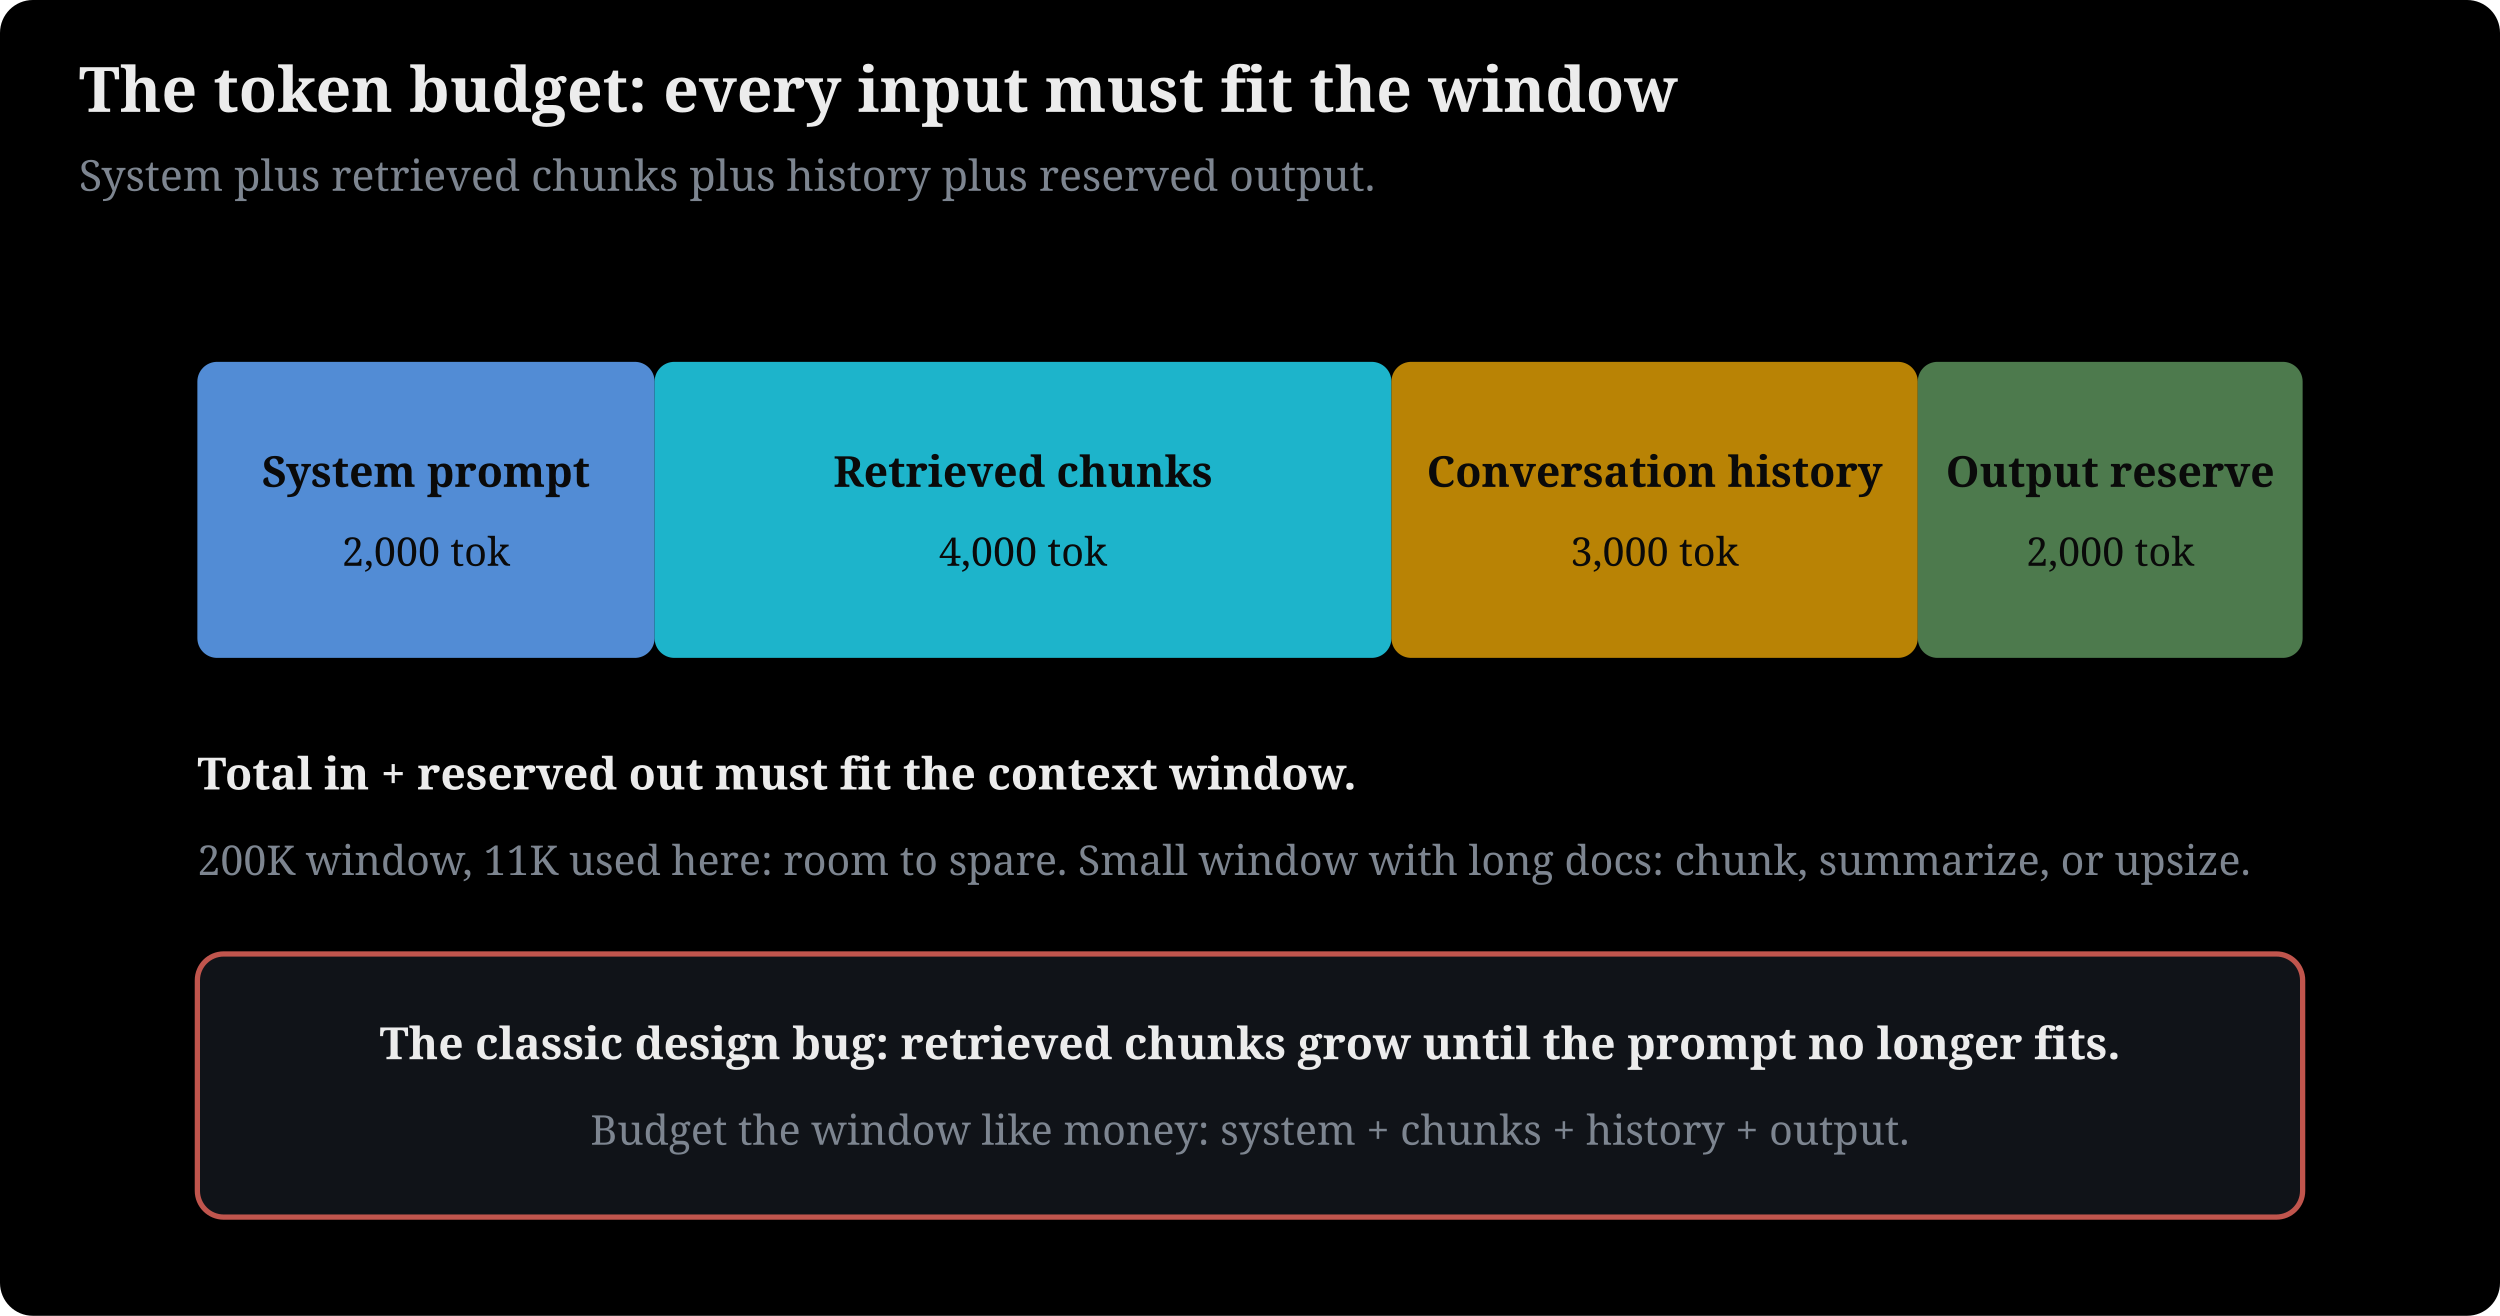
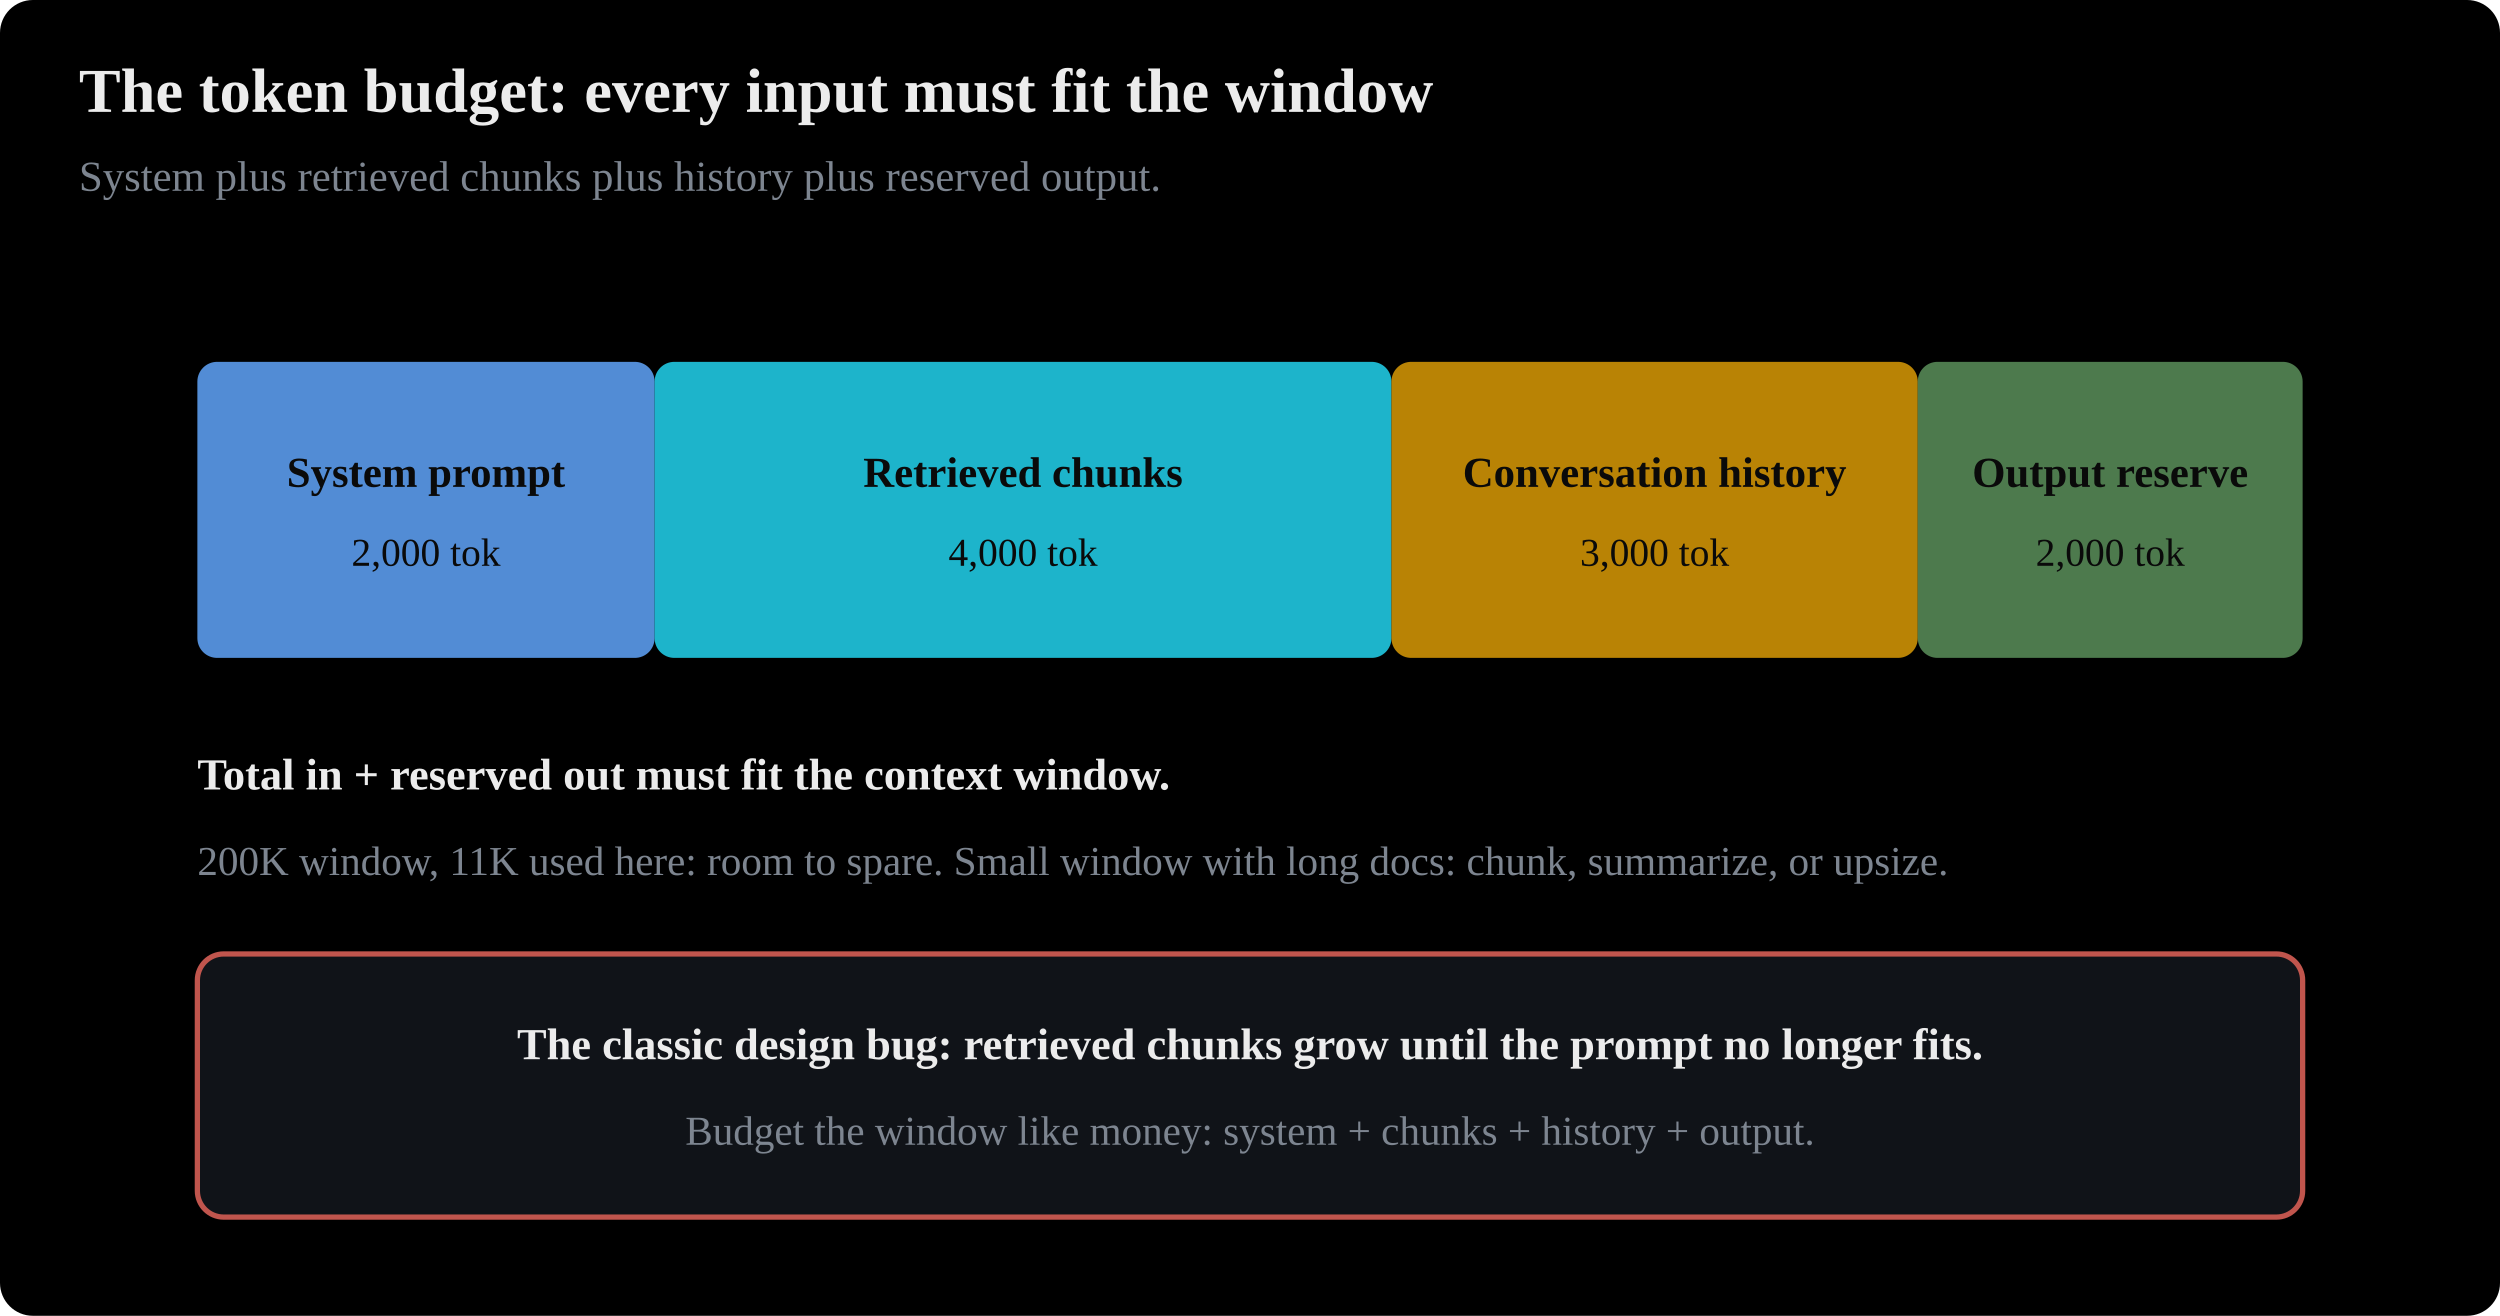
- <svg xmlns="http://www.w3.org/2000/svg" viewBox="0 0 760 400" width="100%" style="max-width:780px" font-family="Charis SIL, Georgia, serif" role="img" aria-label="Token budget: system prompt, retrieved chunks, conversation history, and output reserve must fit inside the model context window">
+ <svg xmlns="http://www.w3.org/2000/svg" viewBox="0 0 760 400" width="100%" style="max-width:780px" font-family="Anthropic Sans, Inter, Source Sans 3, IBM Plex Sans, sans-serif" role="img" aria-label="Token budget: system prompt, retrieved chunks, conversation history, and output reserve must fit inside the model context window">
  <rect x="0" y="0" width="760" height="400" fill="#000000" rx="10" />
  <defs>
    <marker id="ah" viewBox="0 0 10 10" refX="8" refY="5" markerWidth="7" markerHeight="7" orient="auto-start-reverse">
      <path d="M0,0 L10,5 L0,10 z" fill="#7d8590" />
    </marker>
  </defs>
  <text x="24" y="34" font-size="19" font-weight="bold" fill="#ececec">The token budget: every input must fit the window</text>
  <text x="24" y="58" font-size="13" fill="#7d8590">System plus retrieved chunks plus history plus reserved output.</text>
  <rect x="60" y="110" width="139" height="90" fill="#60a5fa" opacity="0.85" rx="6" />
  <text x="129.5" y="148" text-anchor="middle" font-size="13" fill="#0a0a0a" font-weight="bold">System prompt</text>
  <text x="129.5" y="172" text-anchor="middle" font-size="12" fill="#0a0a0a">2,000 tok</text>
  <rect x="199" y="110" width="224" height="90" fill="#22d3ee" opacity="0.85" rx="6" />
  <text x="311.0" y="148" text-anchor="middle" font-size="13" fill="#0a0a0a" font-weight="bold">Retrieved chunks</text>
  <text x="311.0" y="172" text-anchor="middle" font-size="12" fill="#0a0a0a">4,000 tok</text>
  <rect x="423" y="110" width="160" height="90" fill="#d99a06" opacity="0.85" rx="6" />
  <text x="503.0" y="148" text-anchor="middle" font-size="13" fill="#0a0a0a" font-weight="bold">Conversation history</text>
  <text x="503.0" y="172" text-anchor="middle" font-size="12" fill="#0a0a0a">3,000 tok</text>
  <rect x="583" y="110" width="117" height="90" fill="#5a8f5a" opacity="0.85" rx="6" />
  <text x="641.5" y="148" text-anchor="middle" font-size="13" fill="#0a0a0a" font-weight="bold">Output reserve</text>
  <text x="641.5" y="172" text-anchor="middle" font-size="12" fill="#0a0a0a">2,000 tok</text>
  <text x="60" y="240" text-anchor="start" font-size="13.5" fill="#ececec" font-weight="bold">Total in + reserved out must fit the context window.</text>
  <text x="60" y="266" text-anchor="start" font-size="12.5" fill="#7d8590">200K window, 11K used here: room to spare. Small window with long docs: chunk, summarize, or upsize.</text>
  <rect x="60" y="290" width="640" height="80" rx="8" fill="#101318" stroke="#c0554d" stroke-width="1.6" />
  <text x="380" y="322" text-anchor="middle" font-size="13.5" fill="#ececec" font-weight="bold">The classic design bug: retrieved chunks grow until the prompt no longer fits.</text>
  <text x="380" y="348" text-anchor="middle" font-size="12.5" fill="#7d8590">Budget the window like money: system + chunks + history + output.</text>
</svg>
